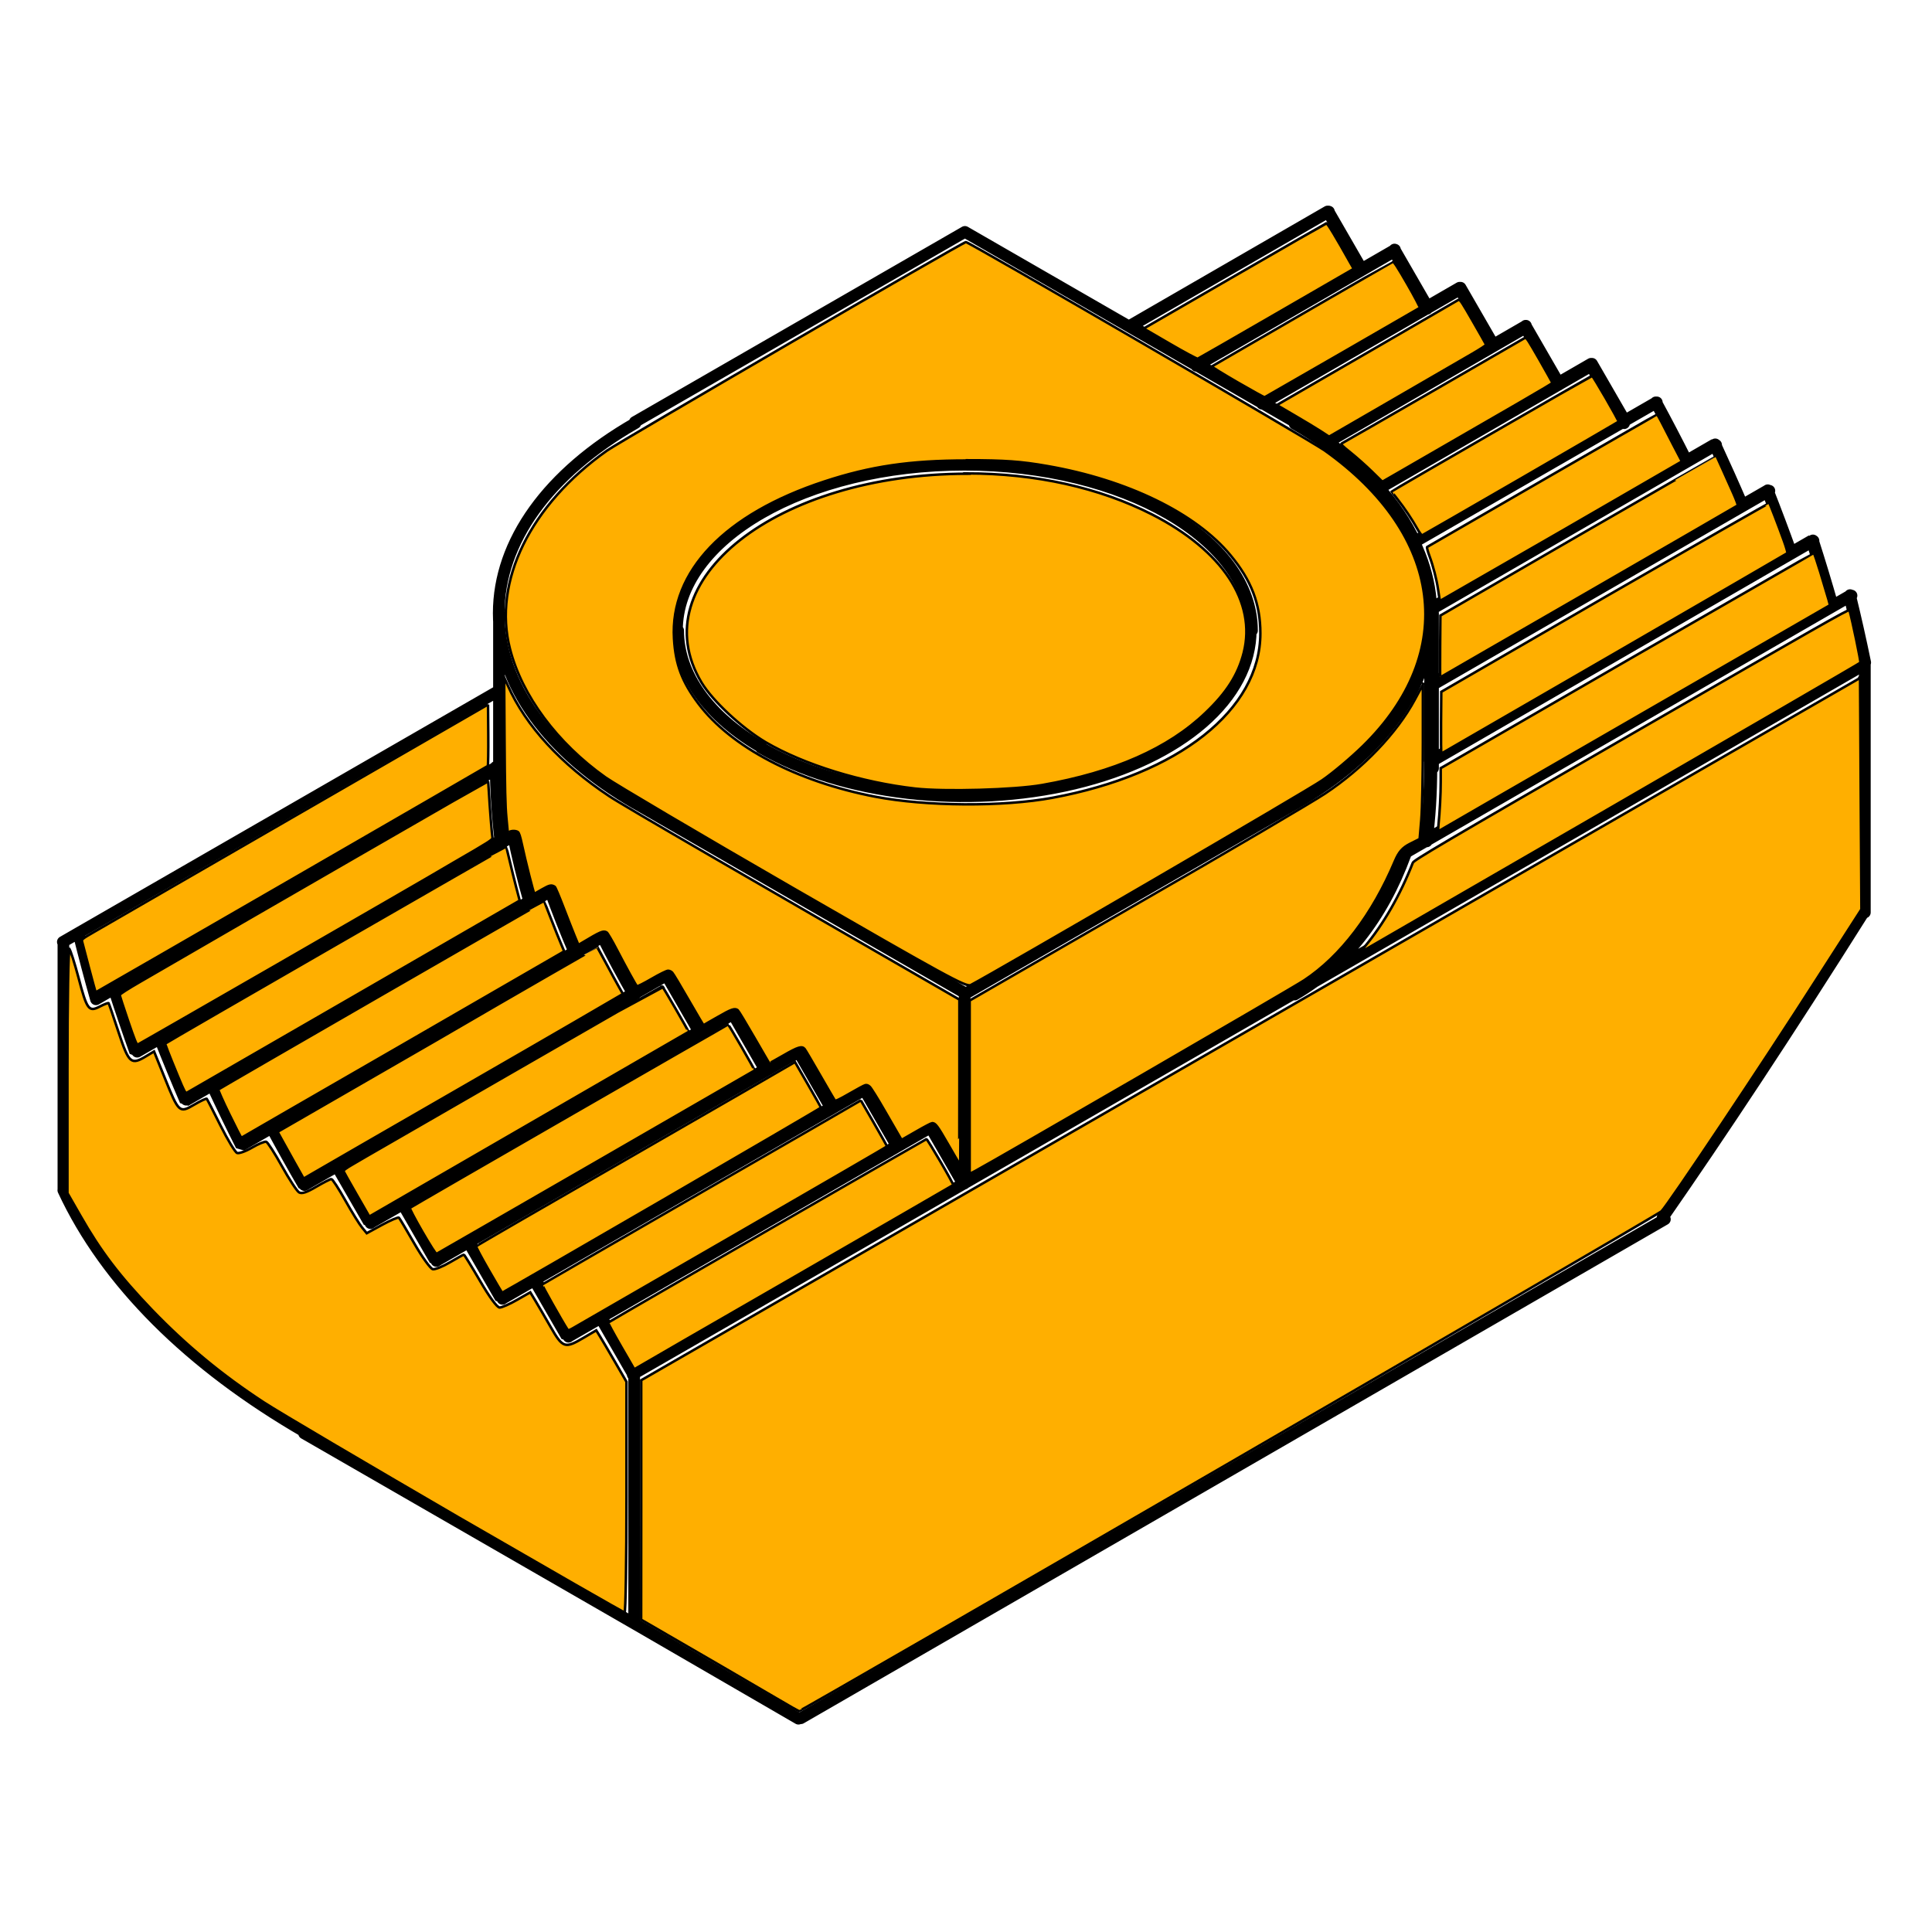
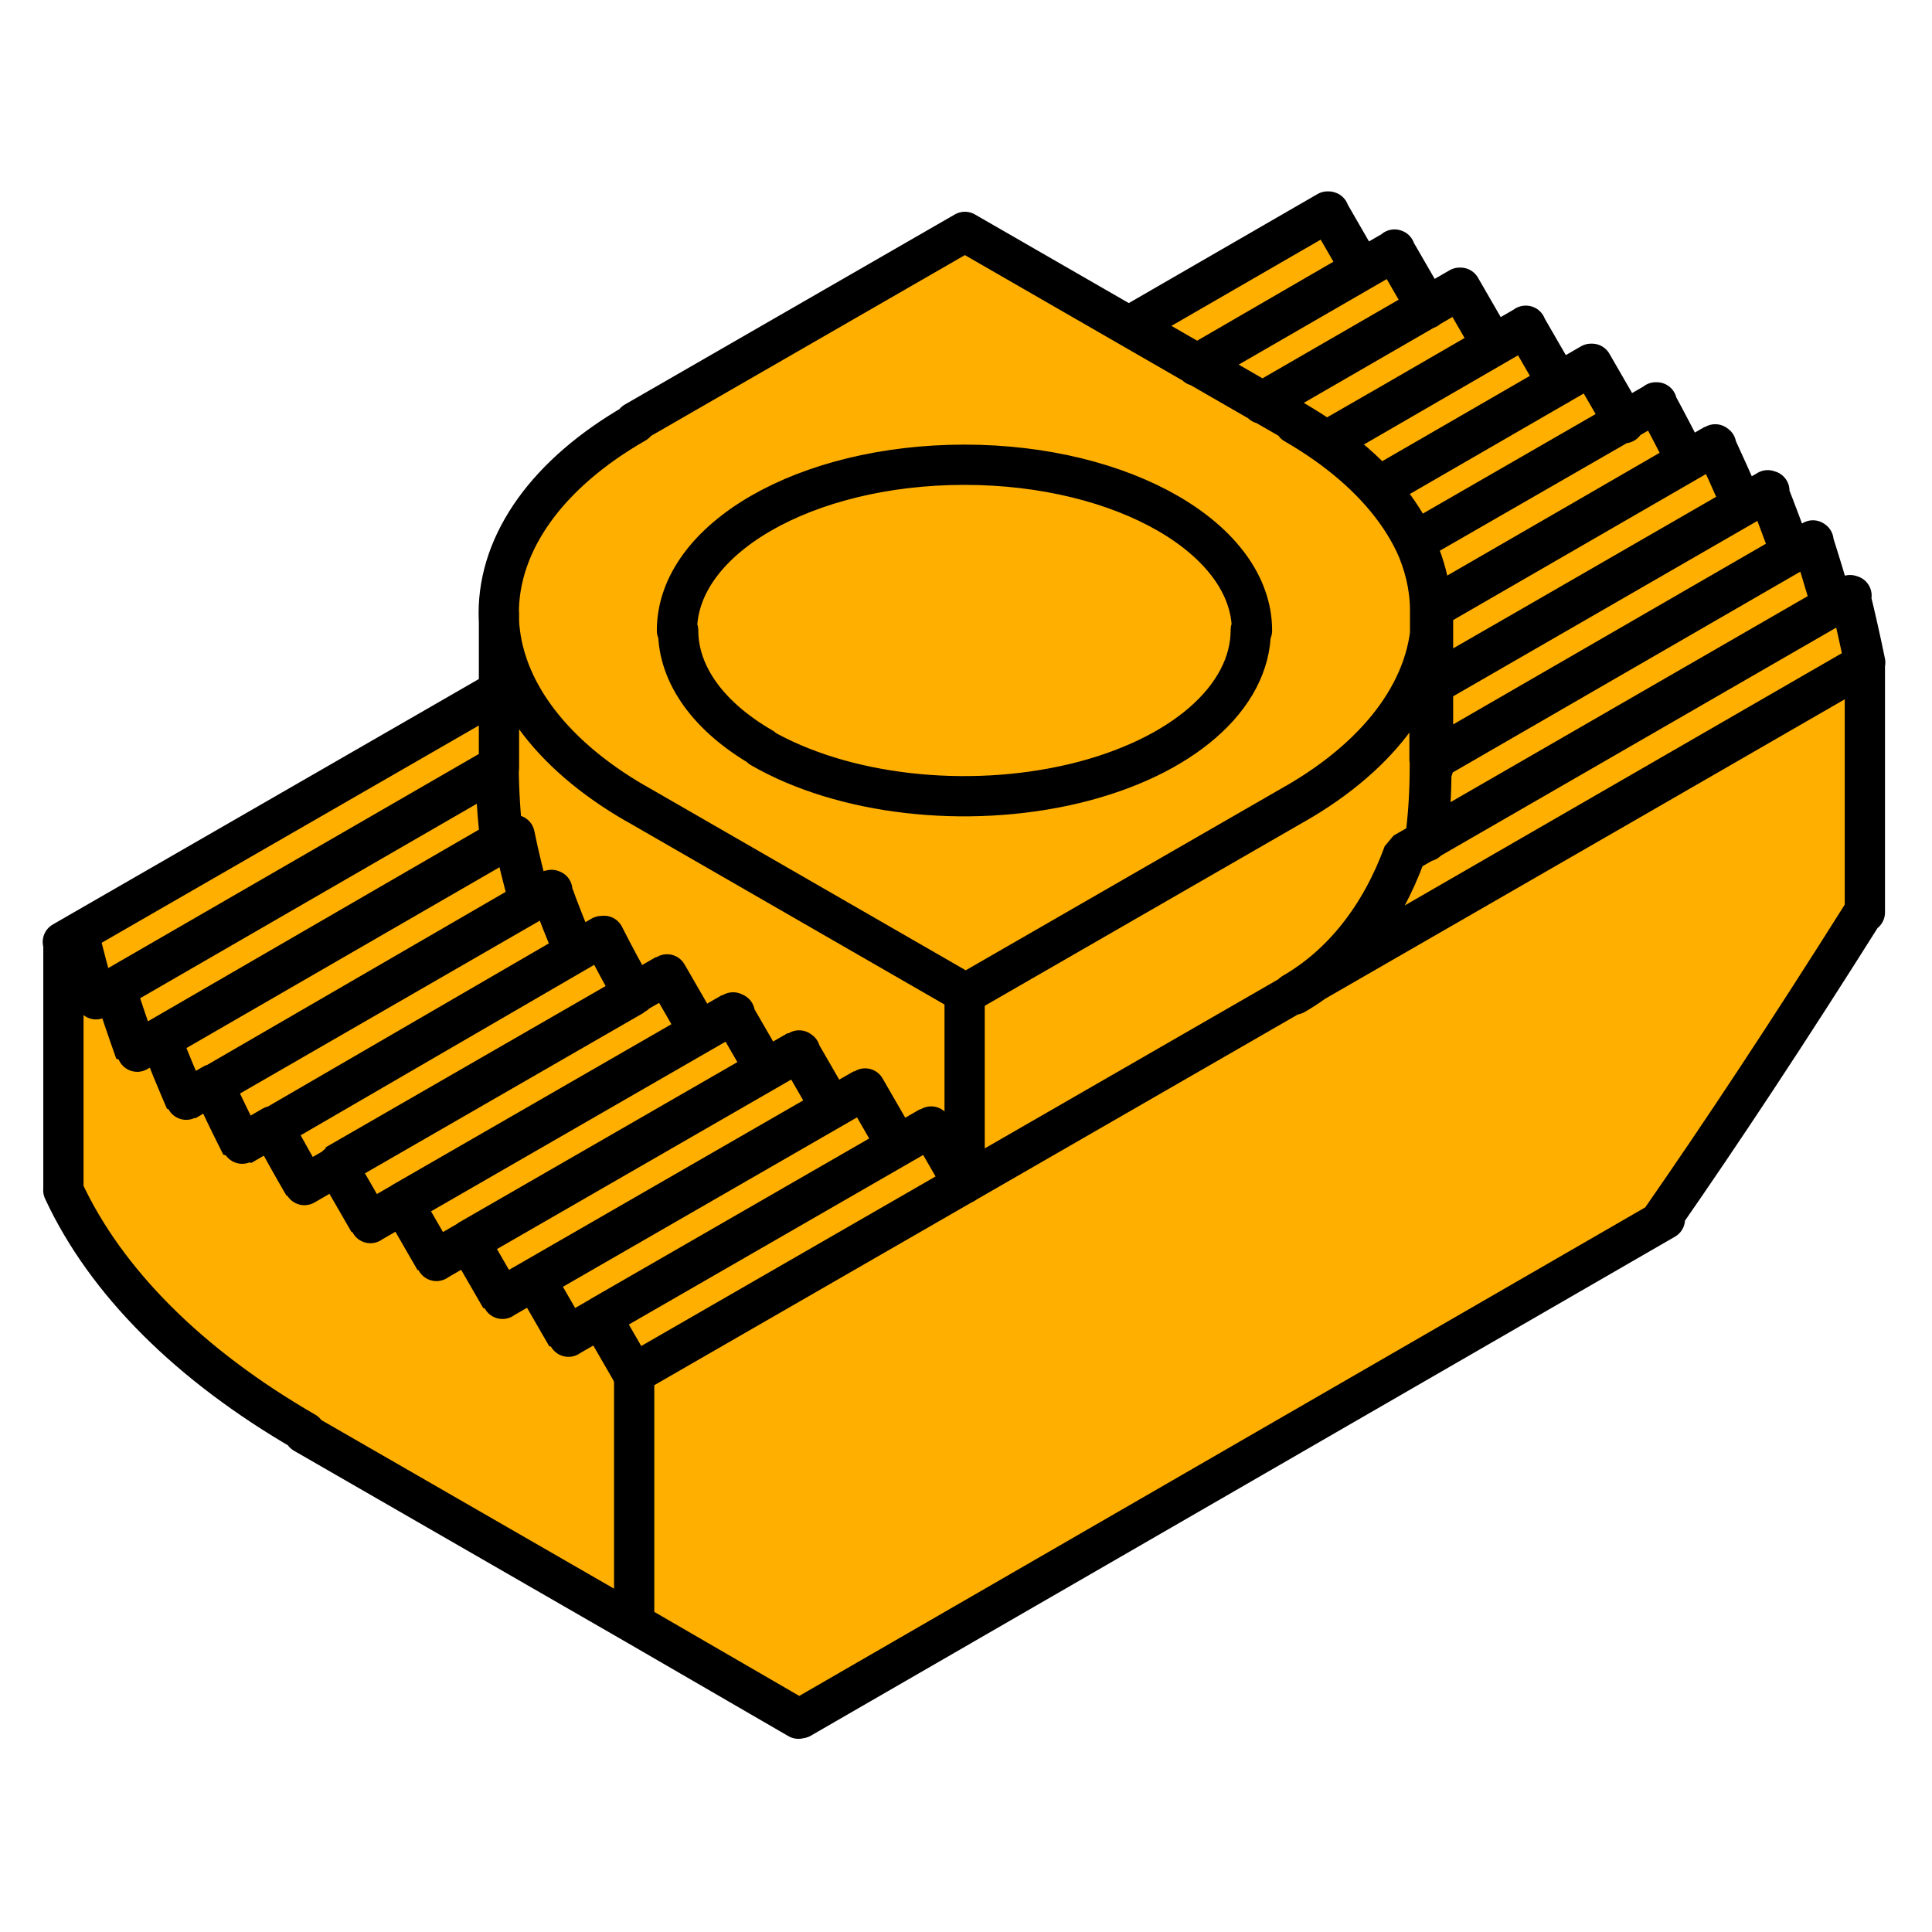
- <svg xmlns="http://www.w3.org/2000/svg" width="48" height="48" version="1.2" viewBox="0 0 127 127">
-   <path d="m32.8 50.5v-10.2m61.4 10.2v-10.2m-45.9 26.3-21.7 12.5m26-10-21.7 12.5m26-10-21.7 12.5m26-10-21.7 12.5m4.34-22.5-21.7 12.5m17.4 10 2.17 3.76m-4.34-2.5 2.17-1.25m-4.34-2.5 2.17 3.76m-4.34-2.5 2.17-1.25m-4.34-2.5 2.17 3.76m-4.34-2.5 2.17-1.25m-4.34-2.5 2.17 3.76m-4.34-2.5 2.17-1.25m-4.34-2.5 2.17 3.76m-4.34-2.5 2.17-1.25m22.4-35.2c0 2.89 1.99 5.66 5.52 7.7m32.2-7.7c0-6.01-8.44-10.9-18.9-10.9s-18.9 4.87-18.9 10.9m5.52 7.7c5.39 3.11 13.5 4.05 20.6 2.36 7.05-1.69 11.6-5.65 11.6-10.1m-36.2 26.4-2.17-3.76m6.51 6.26-2.17-3.76m6.51 6.26-2.17-3.76m6.51 6.26-2.17-3.76m6.51 6.26-2.17-3.76m51.6-44.8-18.7 10.8m22.2-7.79-22.2 12.8m25.1-9.51-25.1 14.5m27.6-10.9-29.3 16.9m-29 21.7v-12.5m45.5-38.8-15.9 9.16m29.6 7.94c-0.301-1.47-0.634-2.95-0.998-4.43m-1.15 0.664c-0.403-1.42-0.834-2.84-1.29-4.26m-1.42 0.822c-0.492-1.37-1.01-2.75-1.55-4.12m-1.67 0.963c-0.573-1.33-1.17-2.66-1.78-3.98m-1.9 1.09c-0.649-1.29-1.32-2.58-2.01-3.85m0.445 53.6c3.85-5.54 8.2-12.1 13.3-20.2m-81 30.5 21.7-12.5m21.7-12.5-21.7 12.5m21.7-12.5 21.7-12.5m0 0 15.9-9.17m0 16.3v-16.3m-70.1 69.3-10.8-6.26m-21.7-12.5 21.7 12.5m0 0v-16.3m-8.98-39.9-25.1 14.5m26.2-10.1-23.2 13.4m25.7-9.8-22.2 12.8m25.6-9.8-21.7 12.6m21.7-12.6c0.649 1.29 1.34 2.56 2.06 3.82m-5.51-6.84c0.489 1.37 1.03 2.73 1.61 4.08m-4.04-7.69c0.297 1.45 0.655 2.91 1.07 4.39m-2.12-8.8c0.014 1.57 0.116 3.18 0.307 4.83m30.4 10 21.7-12.5m-43.4 0 21.7 12.5m-30.7-25c0-4.7 3.23-9.2 8.99-12.5m0 25c-5.75-3.32-8.99-7.83-8.99-12.5m61 15c0.205-1.54 0.308-3.15 0.308-4.83m-8.99 14.9c3.26-1.88 5.77-5.06 7.29-9.22m1.7-15.8c0 4.7-3.23 9.2-8.99 12.5m0-25c5.75 3.32 8.99 7.83 8.99 12.5m10.5-16.3 2.17 3.76m-2.17-3.76-14 8.09m9.68-10.6 2.17 3.76m-2.17-3.76-13.1 7.58m8.79-10.1 2.17 3.76m-2.17-3.76-13 7.51m8.68-10 2.17 3.76m-2.17-3.76-13 7.51m30.8 56.1-56.8 32.8m-34.7-38.9c0.686 1.27 1.39 2.54 2.12 3.79m0 16.3c-7.62-4.4-13.1-9.87-15.9-15.9m0.998-16.9c0.354 1.44 0.738 2.89 1.15 4.35m0 0 1.29-0.746m0 0c0.449 1.4 0.923 2.79 1.42 4.19m0 0 1.55-0.894m0 0c0.533 1.35 1.09 2.7 1.67 4.05m0 0 1.78-1.03m0 0c0.611 1.31 1.24 2.62 1.9 3.92m0 0 2.01-1.16m-13.8-12.1 0.998-0.576m27.6-15.9-27.6 15.9m36.6-33.6 21.7-12.5m0 0 21.7 12.5m2.17-13.8 2.17 3.76m-85.3 60.5v-16.3m83.1-48-13 7.51m17.4-5.01 2.17 3.76-10.8 6.26-4.34-2.5 13-7.51m-4.34-2.5-13 7.51 4.34 2.5 10.8-6.26-2.17-3.76m8.68 5.01 2.17 3.76-11 6.32c-0.648-0.458-1.34-0.897-2.06-1.32l-2.17-1.25 13-7.51m4.34 2.5 2.17 3.76-11.8 6.84c-0.968-1.07-2.12-2.08-3.45-3.02l13.1-7.58m4.34 2.5 2.17 3.76-13.8 7.94c-0.58-1.25-1.4-2.46-2.43-3.61l14-8.09m6.29 6.39c-0.649-1.29-1.32-2.58-2.01-3.85l-15.9 9.16c0.667 1.44 1.02 2.92 1.04 4.41l16.8-9.72m3.68 2.89c-0.573-1.33-1.17-2.66-1.78-3.98l-18.7 10.8v0.177 4.83l20.5-11.8m-59.9 39.6-2.17-3.76-21.7 12.5 2.17 3.76 21.7-12.5m-13 17.5 21.7-12.5-2.17-3.76-21.7 12.5 2.17 3.76m8.68-20-2.17-3.76-21.7 12.5 2.17 3.76 21.7-12.5m-4.34-2.5-2.17-3.76-21.7 12.5 2.17 3.76 21.7-12.5m13 7.51-2.17-3.76-21.7 12.5 2.17 3.76 21.7-12.5m-19.4-13.8-21.7 12.6c0.686 1.27 1.39 2.54 2.12 3.79l21.7-12.5c-0.725-1.26-1.41-2.53-2.06-3.82m-3.45-3.02-22.2 12.8c0.611 1.31 1.24 2.62 1.9 3.92l21.9-12.7c-0.583-1.36-1.12-2.72-1.61-4.08m-2.43-3.61-23.2 13.4c0.533 1.35 1.09 2.7 1.67 4.05l22.6-13.1c-0.419-1.48-0.777-2.94-1.07-4.39m84-18.5c-0.492-1.37-1.01-2.75-1.55-4.12l-22.2 12.8v5.01l23.7-13.7m-85.1 14.1-25.1 14.5c0.449 1.4 0.923 2.79 1.42 4.19l24-13.9c-0.191-1.65-0.293-3.26-0.307-4.83m87.8-10.6-26.7 15.4c0.205-1.54 0.308-3.15 0.308-4.83v-0.356l25.1-14.5c0.458 1.42 0.888 2.85 1.29 4.26m-35.4 25.5c3.26-1.88 5.77-5.06 7.29-9.22l29.3-16.9c0.364 1.49 0.697 2.96 0.998 4.43l-37.6 21.7" fill="none" stroke="#000000" stroke-linecap="round" stroke-linejoin="bevel" stroke-width=".767" />
-   <path transform="scale(2.65)" d="m32.9 5.54c-0.015 0.005-1.04 0.594-2.28 1.31l-2.25 1.3 0.652 0.379c0.359 0.209 0.669 0.375 0.688 0.369 0.018-0.006 0.895-0.509 1.95-1.12l1.92-1.11-0.084-0.146c-0.357-0.638-0.571-0.993-0.596-0.984zm-8.94 0.465c-0.077 0-8.55 4.93-8.9 5.17-1.91 1.35-2.84 3.25-2.41 4.92 0.296 1.16 1.17 2.34 2.37 3.19 0.236 0.167 2.34 1.41 4.68 2.76 3.73 2.15 4.27 2.45 4.38 2.39 0.657-0.346 8.37-4.83 8.72-5.08 0.257-0.175 0.71-0.557 1.01-0.85 2.37-2.32 1.99-5.24-0.949-7.33-0.349-0.248-8.82-5.17-8.9-5.17zm10.6 0.484c-0.041 0.016-4.47 2.58-4.5 2.6-0.009 0.009 0.278 0.186 0.639 0.395 0.361 0.208 0.663 0.375 0.67 0.371 0.07-0.036 3.84-2.21 3.85-2.22 0.01-0.009-0.127-0.272-0.307-0.584-0.234-0.407-0.335-0.563-0.357-0.555zm1.63 0.945c-0.005 7.26e-4 -0.01 0.003-0.016 0.006-0.025 0.015-0.979 0.568-2.12 1.23s-2.15 1.24-2.23 1.29l-0.15 0.088 0.434 0.254c0.239 0.139 0.531 0.315 0.648 0.391l0.213 0.139 1.6-0.926c0.881-0.509 1.76-1.02 1.95-1.13 0.192-0.111 0.347-0.212 0.344-0.225-0.003-0.013-0.15-0.273-0.326-0.578-0.264-0.459-0.313-0.538-0.35-0.533zm1.64 0.947c-0.005 0.001-0.01 0.004-0.016 0.008-0.046 0.029-4.45 2.57-4.53 2.61-0.033 0.018 0.001 0.054 0.221 0.23 0.143 0.115 0.379 0.324 0.523 0.465l0.262 0.256 0.367-0.211c2.93-1.69 3.85-2.22 3.85-2.24 0-0.01-0.145-0.271-0.322-0.58-0.273-0.474-0.316-0.547-0.354-0.539zm1.66 0.941c-0.014 0.003-4.96 2.85-4.97 2.87-0.002 0.002 0.063 0.088 0.145 0.191 0.177 0.226 0.361 0.5 0.492 0.734 0.053 0.095 0.107 0.167 0.121 0.162 0.039-0.015 4.86-2.8 4.87-2.82 0.018-0.018-0.633-1.14-0.658-1.14zm1.62 0.957c-0.017 0-5.68 3.27-5.71 3.29-0.01 0.01 0.016 0.111 0.059 0.225 0.091 0.244 0.177 0.579 0.213 0.826 0.014 0.097 0.03 0.199 0.035 0.227 0.005 0.027 0.016 0.049 0.023 0.049 0.007 0 1.36-0.775 3-1.72l2.99-1.73-0.209-0.4c-0.115-0.22-0.25-0.484-0.301-0.584-0.051-0.1-0.1-0.182-0.107-0.182zm1.47 1.04c-0.002-0.003-1.55 0.884-3.43 1.97l-3.42 1.98-0.006 0.764c-0.003 0.42-0.002 0.764 0.002 0.764 0.012 0 7.36-4.24 7.38-4.26 0.008-0.008-0.04-0.139-0.107-0.291-0.125-0.283-0.409-0.914-0.416-0.924zm-18.6 0.098c0.953 0 1.35 0.029 2 0.143 1.98 0.344 3.68 1.17 4.54 2.21 0.52 0.625 0.744 1.21 0.744 1.94 0 1.9-2.03 3.5-5.16 4.08-1.22 0.226-3.13 0.215-4.39-0.027-1.94-0.372-3.58-1.23-4.39-2.31-0.406-0.539-0.568-0.97-0.605-1.61-0.099-1.67 1.26-3.09 3.73-3.9 1.14-0.375 2.12-0.52 3.53-0.52zm0.012 0.334c-4.73 0.003-8.1 2.66-6.59 5.18 0.275 0.457 1 1.13 1.59 1.48 0.954 0.559 2.39 1 3.71 1.15 0.721 0.082 2.47 0.033 3.15-0.088 1.79-0.315 3.13-0.908 4.05-1.79 0.529-0.503 0.809-0.945 0.949-1.49 0.32-1.26-0.53-2.54-2.27-3.43-1.31-0.667-2.89-1.02-4.6-1.02zm19.9 0.73c-0.008-0.009-1.84 1.04-4.08 2.33l-4.06 2.35-0.006 0.77c-0.003 0.423 4.66e-4 0.765 0.01 0.76 0.009-0.006 1.94-1.12 4.29-2.48 2.35-1.36 4.28-2.48 4.29-2.49 0.01-0.01-0.028-0.144-0.084-0.299-0.149-0.412-0.347-0.925-0.363-0.943zm1.1 1.24c-0.009 0-2.05 1.18-4.54 2.61-2.49 1.44-4.57 2.64-4.62 2.67l-0.094 0.053v0.332c-1.8e-4 0.309-0.023 0.761-0.057 1.09-0.008 0.076-0.009 0.139-0.002 0.139 0.011 0 9.69-5.59 9.71-5.6 0.009-0.008-0.013-0.086-0.232-0.811-0.08-0.264-0.154-0.48-0.162-0.48zm0.914 1.4c-0.098 0.012-0.739 0.382-5.42 3.08-4.75 2.74-5.42 3.14-5.44 3.2-0.316 0.809-0.732 1.53-1.2 2.09-0.059 0.07-0.102 0.127-0.098 0.127 0.013 0 12.4-7.16 12.4-7.18 0.016-0.015-0.198-1.05-0.27-1.3-0.002-0.007-0.006-0.013-0.019-0.012zm-33.4 1.7 0.01 1.55c0.007 1.18 0.018 1.63 0.045 1.91 0.019 0.201 0.035 0.368 0.035 0.371 2.6e-4 0.003 0.019-5e-3 0.043-0.018 0.059-0.031 0.162-0.028 0.209 0.006 0.026 0.019 0.056 0.113 0.092 0.281 0.093 0.434 0.302 1.26 0.316 1.25 0.008-0.004 0.097-0.056 0.197-0.113 0.18-0.103 0.228-0.113 0.309-0.06 0.015 0.01 0.111 0.237 0.213 0.504 0.102 0.266 0.228 0.586 0.279 0.711l0.094 0.227 0.068-0.041c0.492-0.294 0.545-0.317 0.633-0.27 0.022 0.012 0.135 0.204 0.25 0.426 0.227 0.436 0.469 0.877 0.5 0.908 0.011 0.011 0.169-0.068 0.365-0.182 0.207-0.12 0.372-0.201 0.408-0.201 0.035 0 0.078 0.02 0.104 0.049 0.025 0.027 0.207 0.33 0.404 0.674 0.198 0.343 0.364 0.625 0.369 0.625 0.005 0 0.165-0.09 0.354-0.199 0.342-0.198 0.426-0.226 0.498-0.17 0.019 0.015 0.201 0.316 0.404 0.668 0.203 0.352 0.373 0.643 0.377 0.646 0.004 0.004 0.161-0.083 0.352-0.193 0.363-0.21 0.459-0.238 0.525-0.16 0.018 0.021 0.189 0.312 0.381 0.646 0.192 0.334 0.358 0.618 0.369 0.633 0.015 0.019 0.114-0.027 0.361-0.17 0.187-0.108 0.363-0.204 0.393-0.211 0.038-0.009 0.071 0.003 0.111 0.039 0.032 0.028 0.198 0.294 0.369 0.592 0.172 0.298 0.338 0.584 0.367 0.635l0.053 0.092 0.361-0.207c0.198-0.115 0.377-0.209 0.398-0.209 0.082 0 0.126 0.058 0.391 0.518 0.151 0.262 0.276 0.477 0.279 0.477s0.006-0.912 0.006-2.03v-2.03l-0.613-0.354c-4.06-2.34-7.8-4.5-8.07-4.69-1.2-0.797-2.07-1.74-2.52-2.75l-0.086-0.189zm33.6 0.016-30.2 17.4v2.97l-0.002 2.97 1.95 1.13c1.07 0.624 1.95 1.14 1.96 1.14 0.025 0.028 21.3-12.3 21.4-12.4 0.172-0.173 2.48-3.62 3.88-5.81l1.08-1.68-0.018-2.89-0.016-2.89zm-10.8 0.127-0.213 0.395c-0.446 0.827-1.28 1.7-2.23 2.33-0.289 0.193-2.39 1.43-4.67 2.74l-4.14 2.39v2.15 2.15l0.141-0.074c0.429-0.226 7.88-4.54 8.16-4.73 0.896-0.592 1.69-1.63 2.25-2.96 0.093-0.22 0.184-0.327 0.367-0.42l0.244-0.123 0.041-0.482c0.022-0.265 0.04-1.13 0.039-1.93v-1.44zm-23.2 0.512-4.73 2.73c-2.6 1.5-4.87 2.81-5.04 2.91-0.293 0.169-0.313 0.185-0.301 0.236 0.027 0.112 0.317 1.21 0.328 1.23 0.006 0.017 0.022 0.024 0.037 0.018 0.043-0.017 9.68-5.58 9.7-5.6 0.009-0.009 0.015-0.356 0.012-0.771l-0.006-0.754zm-0.002 1.9c-0.007 0-5.34 3.07-8.63 4.98-0.302 0.175-0.504 0.304-0.504 0.324-2.52e-4 0.018 0.092 0.305 0.205 0.637 0.158 0.464 0.213 0.602 0.238 0.596 0.018-0.005 1.58-0.903 3.47-1.99 1.89-1.09 3.87-2.23 4.39-2.54 0.85-0.491 0.953-0.557 0.943-0.6-0.013-0.059-0.071-0.796-0.09-1.15-0.008-0.143-0.017-0.26-0.021-0.26zm0.447 1.64c-0.006-0.006-8.41 4.83-8.45 4.87-0.011 0.009 0.079 0.242 0.312 0.807 0.16 0.385 0.186 0.433 0.221 0.414 0.07-0.037 8.16-4.71 8.21-4.74l0.047-0.029-0.086-0.328c-0.047-0.18-0.12-0.475-0.162-0.656-0.042-0.181-0.081-0.333-0.086-0.338zm0.945 1.35c-0.006-0.007-8.05 4.63-8.08 4.66-0.01 0.009 0.11 0.28 0.268 0.604 0.158 0.324 0.294 0.59 0.301 0.59 0.011 0 7.74-4.46 7.94-4.58l0.07-0.043-0.072-0.17c-0.04-0.094-0.152-0.37-0.246-0.613-0.094-0.243-0.174-0.444-0.178-0.447zm1.33 1.13c-0.002-0.004-1.79 1.02-3.97 2.29l-3.97 2.29 0.092 0.168c0.05 0.092 0.194 0.353 0.322 0.58l0.232 0.412 0.18-0.105c0.099-0.058 1.85-1.07 3.9-2.25 2.05-1.18 3.75-2.17 3.78-2.19l0.059-0.037-0.1-0.176c-0.055-0.097-0.196-0.355-0.312-0.574-0.116-0.219-0.212-0.401-0.215-0.404zm-13.1 0.041c-0.03-0.033-0.053 1.29-0.053 3v3.06l0.32 0.559c0.504 0.884 0.966 1.49 1.77 2.33 0.856 0.889 1.74 1.62 2.78 2.3 0.395 0.258 2.56 1.53 4.81 2.84 2.25 1.3 4.11 2.37 4.14 2.37 0.026 0.002 0.047-1.28 0.047-2.86v-2.86l-0.289-0.5c-0.159-0.274-0.327-0.56-0.375-0.637l-0.086-0.139-0.316 0.186c-0.461 0.272-0.514 0.255-0.814-0.268-0.144-0.249-0.315-0.546-0.383-0.658l-0.123-0.203-0.33 0.188c-0.181 0.104-0.374 0.189-0.43 0.189-0.062 0-0.249-0.253-0.484-0.656-0.211-0.361-0.392-0.656-0.404-0.656-0.012 0-0.168 0.087-0.346 0.191-0.178 0.105-0.368 0.181-0.424 0.17-0.056-0.011-0.261-0.294-0.455-0.631-0.194-0.337-0.367-0.629-0.385-0.646-0.018-0.018-0.205 0.061-0.416 0.176l-0.383 0.209-0.115-0.141c-0.064-0.077-0.252-0.379-0.416-0.672-0.164-0.293-0.319-0.531-0.346-0.531-0.027 0-0.198 0.087-0.379 0.193-0.236 0.139-0.355 0.179-0.424 0.137-0.052-0.032-0.243-0.323-0.422-0.646-0.179-0.323-0.355-0.597-0.391-0.609-0.036-0.012-0.195 0.053-0.352 0.145-0.157 0.092-0.323 0.151-0.371 0.133-0.048-0.018-0.233-0.324-0.41-0.678-0.177-0.354-0.33-0.653-0.342-0.666-0.012-0.013-0.153 0.053-0.312 0.146-0.367 0.215-0.382 0.203-0.73-0.662l-0.266-0.658-0.188 0.113c-0.382 0.233-0.435 0.188-0.691-0.588-0.128-0.387-0.239-0.712-0.248-0.723-0.009-0.011-0.108 0.027-0.219 0.084-0.274 0.142-0.317 0.081-0.529-0.721-0.096-0.361-0.199-0.682-0.229-0.715zm14.7 0.926c-0.007-1.98e-4 -1.7 0.974-3.76 2.16-2.06 1.19-3.84 2.21-3.95 2.28-0.113 0.065-0.201 0.129-0.197 0.143 0.004 0.014 0.149 0.274 0.324 0.578l0.318 0.553 3.96-2.29c2.18-1.26 3.96-2.29 3.96-2.29 0.009-0.008-0.646-1.14-0.66-1.14zm1.64 0.951c-0.018 0-7.87 4.52-7.9 4.55-0.01 0.009 0.127 0.273 0.307 0.584 0.2 0.346 0.339 0.561 0.355 0.555 0.026-0.01 7.88-4.54 7.89-4.55 0.011-0.011-0.64-1.14-0.658-1.14zm1.65 0.932-0.066 0.039c-0.036 0.022-1.81 1.05-3.95 2.28s-3.89 2.24-3.89 2.25c-0.009 0.008 0.129 0.27 0.309 0.582 0.179 0.312 0.331 0.568 0.336 0.568 0.033 0.002 7.91-4.57 7.91-4.59-0.003-0.013-0.15-0.273-0.326-0.578l-0.32-0.555zm1.64 0.947-0.068 0.041c-0.038 0.023-1.81 1.05-3.95 2.28-2.13 1.23-3.88 2.24-3.89 2.25-0.011 0.01 0.491 0.905 0.631 1.12 0.014 0.022 0.045 0.014 0.133-0.037 0.063-0.036 1.84-1.06 3.95-2.28s3.84-2.22 3.84-2.23c1.84e-4 -0.01-0.146-0.271-0.324-0.58l-0.324-0.561zm1.62 0.965c-0.015 0.003-7.41 4.26-7.89 4.55-0.008 0.005 0.134 0.268 0.316 0.584l0.332 0.574 0.07-0.041c0.038-0.023 1.81-1.05 3.95-2.28 2.13-1.23 3.88-2.24 3.89-2.25 0.02-0.019-0.637-1.14-0.664-1.14z" fill="#ffaf00" stroke="#000000" stroke-width=".062" />
+ <svg xmlns="http://www.w3.org/2000/svg" width="48" height="48" version="1.2" viewBox="0 0 127 127" id="svg2">
+   <defs id="defs2" />
+   <path transform="scale(2.65)" d="m32.9 5.54c-0.015 0.005-1.04 0.594-2.28 1.31l-2.25 1.3 0.652 0.379c0.359 0.209 0.669 0.375 0.688 0.369 0.018-0.006 0.895-0.509 1.95-1.12l1.92-1.11-0.084-0.146c-0.357-0.638-0.571-0.993-0.596-0.984zm-8.94 0.465c-0.077 0-8.55 4.93-8.9 5.17-1.91 1.35-2.84 3.25-2.41 4.92 0.296 1.16 1.17 2.34 2.37 3.19 0.236 0.167 2.34 1.41 4.68 2.76 3.73 2.15 4.27 2.45 4.38 2.39 0.657-0.346 8.37-4.83 8.72-5.08 0.257-0.175 0.71-0.557 1.01-0.85 2.37-2.32 1.99-5.24-0.949-7.33-0.349-0.248-8.82-5.17-8.9-5.17zm10.6 0.484c-0.041 0.016-4.47 2.58-4.5 2.6-0.009 0.009 0.278 0.186 0.639 0.395 0.361 0.208 0.663 0.375 0.67 0.371 0.07-0.036 3.84-2.21 3.85-2.22 0.01-0.009-0.127-0.272-0.307-0.584-0.234-0.407-0.335-0.563-0.357-0.555zm1.63 0.945c-0.005 7.26e-4 -0.01 0.003-0.016 0.006-0.025 0.015-0.979 0.568-2.12 1.23s-2.15 1.24-2.23 1.29l-0.15 0.088 0.434 0.254c0.239 0.139 0.531 0.315 0.648 0.391l0.213 0.139 1.6-0.926c0.881-0.509 1.76-1.02 1.95-1.13 0.192-0.111 0.347-0.212 0.344-0.225-0.003-0.013-0.15-0.273-0.326-0.578-0.264-0.459-0.313-0.538-0.35-0.533zm1.64 0.947c-0.005 0.001-0.01 0.004-0.016 0.008-0.046 0.029-4.45 2.57-4.53 2.61-0.033 0.018 0.001 0.054 0.221 0.23 0.143 0.115 0.379 0.324 0.523 0.465l0.262 0.256 0.367-0.211c2.93-1.69 3.85-2.22 3.85-2.24 0-0.01-0.145-0.271-0.322-0.58-0.273-0.474-0.316-0.547-0.354-0.539zm1.66 0.941c-0.014 0.003-4.96 2.85-4.97 2.87-0.002 0.002 0.063 0.088 0.145 0.191 0.177 0.226 0.361 0.5 0.492 0.734 0.053 0.095 0.107 0.167 0.121 0.162 0.039-0.015 4.86-2.8 4.87-2.82 0.018-0.018-0.633-1.14-0.658-1.14zm1.62 0.957c-0.017 0-5.68 3.27-5.71 3.29-0.01 0.01 0.016 0.111 0.059 0.225 0.091 0.244 0.177 0.579 0.213 0.826 0.014 0.097 0.03 0.199 0.035 0.227 0.005 0.027 0.016 0.049 0.023 0.049 0.007 0 1.36-0.775 3-1.72l2.99-1.73-0.209-0.4c-0.115-0.22-0.25-0.484-0.301-0.584-0.051-0.1-0.1-0.182-0.107-0.182zm1.47 1.04c-0.002-0.003-1.55 0.884-3.43 1.97l-3.42 1.98-0.006 0.764c-0.003 0.42-0.002 0.764 0.002 0.764 0.012 0 7.36-4.24 7.38-4.26 0.008-0.008-0.04-0.139-0.107-0.291-0.125-0.283-0.409-0.914-0.416-0.924zm-18.6 0.098c0.953 0 1.35 0.029 2 0.143 1.98 0.344 3.68 1.17 4.54 2.21 0.52 0.625 0.744 1.21 0.744 1.94 0 1.9-2.03 3.5-5.16 4.08-1.22 0.226-3.13 0.215-4.39-0.027-1.94-0.372-3.58-1.23-4.39-2.31-0.406-0.539-0.568-0.97-0.605-1.61-0.099-1.67 1.26-3.09 3.73-3.9 1.14-0.375 2.12-0.52 3.53-0.52zm0.012 0.334c-4.73 0.003-8.1 2.66-6.59 5.18 0.275 0.457 1 1.13 1.59 1.48 0.954 0.559 2.39 1 3.71 1.15 0.721 0.082 2.47 0.033 3.15-0.088 1.79-0.315 3.13-0.908 4.05-1.79 0.529-0.503 0.809-0.945 0.949-1.49 0.32-1.26-0.53-2.54-2.27-3.43-1.31-0.667-2.89-1.02-4.6-1.02zm19.9 0.73c-0.008-0.009-1.84 1.04-4.08 2.33l-4.06 2.35-0.006 0.77c-0.003 0.423 4.66e-4 0.765 0.01 0.76 0.009-0.006 1.94-1.12 4.29-2.48 2.35-1.36 4.28-2.48 4.29-2.49 0.01-0.01-0.028-0.144-0.084-0.299-0.149-0.412-0.347-0.925-0.363-0.943zm1.1 1.24c-0.009 0-2.05 1.18-4.54 2.61-2.49 1.44-4.57 2.64-4.62 2.67l-0.094 0.053v0.332c-1.8e-4 0.309-0.023 0.761-0.057 1.09-0.008 0.076-0.009 0.139-0.002 0.139 0.011 0 9.69-5.59 9.71-5.6 0.009-0.008-0.013-0.086-0.232-0.811-0.08-0.264-0.154-0.48-0.162-0.48zm0.914 1.4c-0.098 0.012-0.739 0.382-5.42 3.08-4.75 2.74-5.42 3.14-5.44 3.2-0.316 0.809-0.732 1.53-1.2 2.09-0.059 0.07-0.102 0.127-0.098 0.127 0.013 0 12.4-7.16 12.4-7.18 0.016-0.015-0.198-1.05-0.27-1.3-0.002-0.007-0.006-0.013-0.019-0.012zm-33.4 1.7 0.01 1.55c0.007 1.18 0.018 1.63 0.045 1.91 0.019 0.201 0.035 0.368 0.035 0.371 2.6e-4 0.003 0.019-5e-3 0.043-0.018 0.059-0.031 0.162-0.028 0.209 0.006 0.026 0.019 0.056 0.113 0.092 0.281 0.093 0.434 0.302 1.26 0.316 1.25 0.008-0.004 0.097-0.056 0.197-0.113 0.18-0.103 0.228-0.113 0.309-0.06 0.015 0.01 0.111 0.237 0.213 0.504 0.102 0.266 0.228 0.586 0.279 0.711l0.094 0.227 0.068-0.041c0.492-0.294 0.545-0.317 0.633-0.27 0.022 0.012 0.135 0.204 0.25 0.426 0.227 0.436 0.469 0.877 0.5 0.908 0.011 0.011 0.169-0.068 0.365-0.182 0.207-0.12 0.372-0.201 0.408-0.201 0.035 0 0.078 0.02 0.104 0.049 0.025 0.027 0.207 0.33 0.404 0.674 0.198 0.343 0.364 0.625 0.369 0.625 0.005 0 0.165-0.09 0.354-0.199 0.342-0.198 0.426-0.226 0.498-0.17 0.019 0.015 0.201 0.316 0.404 0.668 0.203 0.352 0.373 0.643 0.377 0.646 0.004 0.004 0.161-0.083 0.352-0.193 0.363-0.21 0.459-0.238 0.525-0.16 0.018 0.021 0.189 0.312 0.381 0.646 0.192 0.334 0.358 0.618 0.369 0.633 0.015 0.019 0.114-0.027 0.361-0.17 0.187-0.108 0.363-0.204 0.393-0.211 0.038-0.009 0.071 0.003 0.111 0.039 0.032 0.028 0.198 0.294 0.369 0.592 0.172 0.298 0.338 0.584 0.367 0.635l0.053 0.092 0.361-0.207c0.198-0.115 0.377-0.209 0.398-0.209 0.082 0 0.126 0.058 0.391 0.518 0.151 0.262 0.276 0.477 0.279 0.477s0.006-0.912 0.006-2.03v-2.03l-0.613-0.354c-4.06-2.34-7.8-4.5-8.07-4.69-1.2-0.797-2.07-1.74-2.52-2.75l-0.086-0.189zm33.6 0.016-30.2 17.4v2.97l-0.002 2.97 1.95 1.13c1.07 0.624 1.95 1.14 1.96 1.14 0.025 0.028 21.3-12.3 21.4-12.4 0.172-0.173 2.48-3.62 3.88-5.81l1.08-1.68-0.018-2.89-0.016-2.89zm-10.8 0.127-0.213 0.395c-0.446 0.827-1.28 1.7-2.23 2.33-0.289 0.193-2.39 1.43-4.67 2.74l-4.14 2.39v2.15 2.15l0.141-0.074c0.429-0.226 7.88-4.54 8.16-4.73 0.896-0.592 1.69-1.63 2.25-2.96 0.093-0.22 0.184-0.327 0.367-0.42l0.244-0.123 0.041-0.482c0.022-0.265 0.04-1.13 0.039-1.93v-1.44zm-23.2 0.512-4.73 2.73c-2.6 1.5-4.87 2.81-5.04 2.91-0.293 0.169-0.313 0.185-0.301 0.236 0.027 0.112 0.317 1.21 0.328 1.23 0.006 0.017 0.022 0.024 0.037 0.018 0.043-0.017 9.68-5.58 9.7-5.6 0.009-0.009 0.015-0.356 0.012-0.771l-0.006-0.754zm-0.002 1.9c-0.007 0-5.34 3.07-8.63 4.98-0.302 0.175-0.504 0.304-0.504 0.324-2.52e-4 0.018 0.092 0.305 0.205 0.637 0.158 0.464 0.213 0.602 0.238 0.596 0.018-0.005 1.58-0.903 3.47-1.99 1.89-1.09 3.87-2.23 4.39-2.54 0.85-0.491 0.953-0.557 0.943-0.6-0.013-0.059-0.071-0.796-0.09-1.15-0.008-0.143-0.017-0.26-0.021-0.26zm0.447 1.64c-0.006-0.006-8.41 4.83-8.45 4.87-0.011 0.009 0.079 0.242 0.312 0.807 0.16 0.385 0.186 0.433 0.221 0.414 0.07-0.037 8.16-4.71 8.21-4.74l0.047-0.029-0.086-0.328c-0.047-0.18-0.12-0.475-0.162-0.656-0.042-0.181-0.081-0.333-0.086-0.338zm0.945 1.35c-0.006-0.007-8.05 4.63-8.08 4.66-0.01 0.009 0.11 0.28 0.268 0.604 0.158 0.324 0.294 0.59 0.301 0.59 0.011 0 7.74-4.46 7.94-4.58l0.07-0.043-0.072-0.17c-0.04-0.094-0.152-0.37-0.246-0.613-0.094-0.243-0.174-0.444-0.178-0.447zm1.33 1.13c-0.002-0.004-1.79 1.02-3.97 2.29l-3.97 2.29 0.092 0.168c0.05 0.092 0.194 0.353 0.322 0.58l0.232 0.412 0.18-0.105c0.099-0.058 1.85-1.07 3.9-2.25 2.05-1.18 3.75-2.17 3.78-2.19l0.059-0.037-0.1-0.176c-0.055-0.097-0.196-0.355-0.312-0.574-0.116-0.219-0.212-0.401-0.215-0.404zm-13.1 0.041c-0.03-0.033-0.053 1.29-0.053 3v3.06l0.32 0.559c0.504 0.884 0.966 1.49 1.77 2.33 0.856 0.889 1.74 1.62 2.78 2.3 0.395 0.258 2.56 1.53 4.81 2.84 2.25 1.3 4.11 2.37 4.14 2.37 0.026 0.002 0.047-1.28 0.047-2.86v-2.86l-0.289-0.5c-0.159-0.274-0.327-0.56-0.375-0.637l-0.086-0.139-0.316 0.186c-0.461 0.272-0.514 0.255-0.814-0.268-0.144-0.249-0.315-0.546-0.383-0.658l-0.123-0.203-0.33 0.188c-0.181 0.104-0.374 0.189-0.43 0.189-0.062 0-0.249-0.253-0.484-0.656-0.211-0.361-0.392-0.656-0.404-0.656-0.012 0-0.168 0.087-0.346 0.191-0.178 0.105-0.368 0.181-0.424 0.17-0.056-0.011-0.261-0.294-0.455-0.631-0.194-0.337-0.367-0.629-0.385-0.646-0.018-0.018-0.205 0.061-0.416 0.176l-0.383 0.209-0.115-0.141c-0.064-0.077-0.252-0.379-0.416-0.672-0.164-0.293-0.319-0.531-0.346-0.531-0.027 0-0.198 0.087-0.379 0.193-0.236 0.139-0.355 0.179-0.424 0.137-0.052-0.032-0.243-0.323-0.422-0.646-0.179-0.323-0.355-0.597-0.391-0.609-0.036-0.012-0.195 0.053-0.352 0.145-0.157 0.092-0.323 0.151-0.371 0.133-0.048-0.018-0.233-0.324-0.41-0.678-0.177-0.354-0.33-0.653-0.342-0.666-0.012-0.013-0.153 0.053-0.312 0.146-0.367 0.215-0.382 0.203-0.73-0.662l-0.266-0.658-0.188 0.113c-0.382 0.233-0.435 0.188-0.691-0.588-0.128-0.387-0.239-0.712-0.248-0.723-0.009-0.011-0.108 0.027-0.219 0.084-0.274 0.142-0.317 0.081-0.529-0.721-0.096-0.361-0.199-0.682-0.229-0.715zm14.7 0.926c-0.007-1.98e-4 -1.7 0.974-3.76 2.16-2.06 1.19-3.84 2.21-3.95 2.28-0.113 0.065-0.201 0.129-0.197 0.143 0.004 0.014 0.149 0.274 0.324 0.578l0.318 0.553 3.96-2.29c2.18-1.26 3.96-2.29 3.96-2.29 0.009-0.008-0.646-1.14-0.66-1.14zm1.64 0.951c-0.018 0-7.87 4.52-7.9 4.55-0.01 0.009 0.127 0.273 0.307 0.584 0.2 0.346 0.339 0.561 0.355 0.555 0.026-0.01 7.88-4.54 7.89-4.55 0.011-0.011-0.64-1.14-0.658-1.14zm1.65 0.932-0.066 0.039c-0.036 0.022-1.81 1.05-3.95 2.28s-3.89 2.24-3.89 2.25c-0.009 0.008 0.129 0.27 0.309 0.582 0.179 0.312 0.331 0.568 0.336 0.568 0.033 0.002 7.91-4.57 7.91-4.59-0.003-0.013-0.15-0.273-0.326-0.578l-0.32-0.555zm1.64 0.947-0.068 0.041c-0.038 0.023-1.81 1.05-3.95 2.28-2.13 1.23-3.88 2.24-3.89 2.25-0.011 0.01 0.491 0.905 0.631 1.12 0.014 0.022 0.045 0.014 0.133-0.037 0.063-0.036 1.84-1.06 3.95-2.28s3.84-2.22 3.84-2.23c1.84e-4 -0.01-0.146-0.271-0.324-0.58l-0.324-0.561zm1.62 0.965c-0.015 0.003-7.41 4.26-7.89 4.55-0.008 0.005 0.134 0.268 0.316 0.584l0.332 0.574 0.07-0.041c0.038-0.023 1.81-1.05 3.95-2.28 2.13-1.23 3.88-2.24 3.89-2.25 0.02-0.019-0.637-1.14-0.664-1.14z" fill="#ffaf00" stroke="#000000" stroke-width=".062" id="path2" style="stroke-width:0.063;stroke-dasharray:none" />
+   <path d="m32.8 50.5v-10.2m61.4 10.2v-10.2m-45.9 26.3-21.7 12.5m26-10-21.7 12.5m26-10-21.7 12.5m26-10-21.7 12.5m4.34-22.5-21.7 12.5m17.4 10 2.17 3.76m-4.34-2.5 2.17-1.25m-4.34-2.5 2.17 3.76m-4.34-2.5 2.17-1.25m-4.34-2.5 2.17 3.76m-4.34-2.5 2.17-1.25m-4.34-2.5 2.17 3.76m-4.34-2.5 2.17-1.25m-4.34-2.5 2.17 3.76m-4.34-2.5 2.17-1.25m22.4-35.2c0 2.89 1.99 5.66 5.52 7.7m32.2-7.7c0-6.01-8.44-10.9-18.9-10.9s-18.9 4.87-18.9 10.9m5.52 7.7c5.39 3.11 13.5 4.05 20.6 2.36 7.05-1.69 11.6-5.65 11.6-10.1m-36.2 26.4-2.17-3.76m6.51 6.26-2.17-3.76m6.51 6.26-2.17-3.76m6.51 6.26-2.17-3.76m6.51 6.26-2.17-3.76m51.6-44.8-18.7 10.8m22.2-7.79-22.2 12.8m25.1-9.51-25.1 14.5m27.6-10.9-29.3 16.9m-29 21.7v-12.5m45.5-38.8-15.9 9.16m29.6 7.94c-0.301-1.47-0.634-2.95-0.998-4.43m-1.15 0.664c-0.403-1.42-0.834-2.84-1.29-4.26m-1.42 0.822c-0.492-1.37-1.01-2.75-1.55-4.12m-1.67 0.963c-0.573-1.33-1.17-2.66-1.78-3.98m-1.9 1.09c-0.649-1.29-1.32-2.58-2.01-3.85m0.445 53.6c3.85-5.54 8.2-12.1 13.3-20.2m-81 30.5 21.7-12.5m21.7-12.5-21.7 12.5m21.7-12.5 21.7-12.5m0 0 15.9-9.17m0 16.3v-16.3m-70.1 69.3-10.8-6.26m-21.7-12.5 21.7 12.5m0 0v-16.3m-8.98-39.9-25.1 14.5m26.2-10.1-23.2 13.4m25.7-9.8-22.2 12.8m25.6-9.8-21.7 12.6m21.7-12.6c0.649 1.29 1.34 2.56 2.06 3.82m-5.51-6.84c0.489 1.37 1.03 2.73 1.61 4.08m-4.04-7.69c0.297 1.45 0.655 2.91 1.07 4.39m-2.12-8.8c0.014 1.57 0.116 3.18 0.307 4.83m30.4 10 21.7-12.5m-43.4 0 21.7 12.5m-30.7-25c0-4.7 3.23-9.2 8.99-12.5m0 25c-5.75-3.32-8.99-7.83-8.99-12.5m61 15c0.205-1.54 0.308-3.15 0.308-4.83m-8.99 14.9c3.26-1.88 5.77-5.06 7.29-9.22m1.7-15.8c0 4.7-3.23 9.2-8.99 12.5m0-25c5.75 3.32 8.99 7.83 8.99 12.5m10.5-16.3 2.17 3.76m-2.17-3.76-14 8.09m9.68-10.6 2.17 3.76m-2.17-3.76-13.1 7.58m8.79-10.1 2.17 3.76m-2.17-3.76-13 7.51m8.68-10 2.17 3.76m-2.17-3.76-13 7.51m30.8 56.1-56.8 32.8m-34.7-38.9c0.686 1.27 1.39 2.54 2.12 3.79m0 16.3c-7.62-4.4-13.1-9.87-15.9-15.9m0.998-16.9c0.354 1.44 0.738 2.89 1.15 4.35m0 0 1.29-0.746m0 0c0.449 1.4 0.923 2.79 1.42 4.19m0 0 1.55-0.894m0 0c0.533 1.35 1.09 2.7 1.67 4.05m0 0 1.78-1.03m0 0c0.611 1.31 1.24 2.62 1.9 3.92m0 0 2.01-1.16m-13.8-12.1 0.998-0.576m27.6-15.9-27.6 15.9m36.6-33.6 21.7-12.5m0 0 21.7 12.5m2.17-13.8 2.17 3.76m-85.3 60.5v-16.3m83.1-48-13 7.51m17.4-5.01 2.17 3.76-10.8 6.26-4.34-2.5 13-7.51m-4.34-2.5-13 7.51 4.34 2.5 10.8-6.26-2.17-3.76m8.68 5.01 2.17 3.76-11 6.32c-0.648-0.458-1.34-0.897-2.06-1.32l-2.17-1.25 13-7.51m4.34 2.5 2.17 3.76-11.8 6.84c-0.968-1.07-2.12-2.08-3.45-3.02l13.1-7.58m4.34 2.5 2.17 3.76-13.8 7.94c-0.58-1.25-1.4-2.46-2.43-3.61l14-8.09m6.29 6.39c-0.649-1.29-1.32-2.58-2.01-3.85l-15.9 9.16c0.667 1.44 1.02 2.92 1.04 4.41l16.8-9.72m3.68 2.89c-0.573-1.33-1.17-2.66-1.78-3.98l-18.7 10.8v0.177 4.83l20.5-11.8m-59.9 39.6-2.17-3.76-21.7 12.5 2.17 3.76 21.7-12.5m-13 17.5 21.7-12.5-2.17-3.76-21.7 12.5 2.17 3.76m8.68-20-2.17-3.76-21.7 12.5 2.17 3.76 21.7-12.5m-4.34-2.5-2.17-3.76-21.7 12.5 2.17 3.76 21.7-12.5m13 7.51-2.17-3.76-21.7 12.5 2.17 3.76 21.7-12.5m-19.4-13.8-21.7 12.6c0.686 1.27 1.39 2.54 2.12 3.79l21.7-12.5c-0.725-1.26-1.41-2.53-2.06-3.82m-3.45-3.02-22.2 12.8c0.611 1.31 1.24 2.62 1.9 3.92l21.9-12.7c-0.583-1.36-1.12-2.72-1.61-4.08m-2.43-3.61-23.2 13.4c0.533 1.35 1.09 2.7 1.67 4.05l22.6-13.1c-0.419-1.48-0.777-2.94-1.07-4.39m84-18.5c-0.492-1.37-1.01-2.75-1.55-4.12l-22.2 12.8v5.01l23.7-13.7m-85.1 14.1-25.1 14.5c0.449 1.4 0.923 2.79 1.42 4.19l24-13.9c-0.191-1.65-0.293-3.26-0.307-4.83m87.8-10.6-26.7 15.4c0.205-1.54 0.308-3.15 0.308-4.83v-0.356l25.1-14.5c0.458 1.42 0.888 2.85 1.29 4.26m-35.4 25.5c3.26-1.88 5.77-5.06 7.29-9.22l29.3-16.9c0.364 1.49 0.697 2.96 0.998 4.43l-37.6 21.7" fill="none" stroke="#000000" stroke-linecap="round" stroke-linejoin="bevel" stroke-width=".767" id="path1" style="stroke-width:2.646;stroke-dasharray:none" />
</svg>
